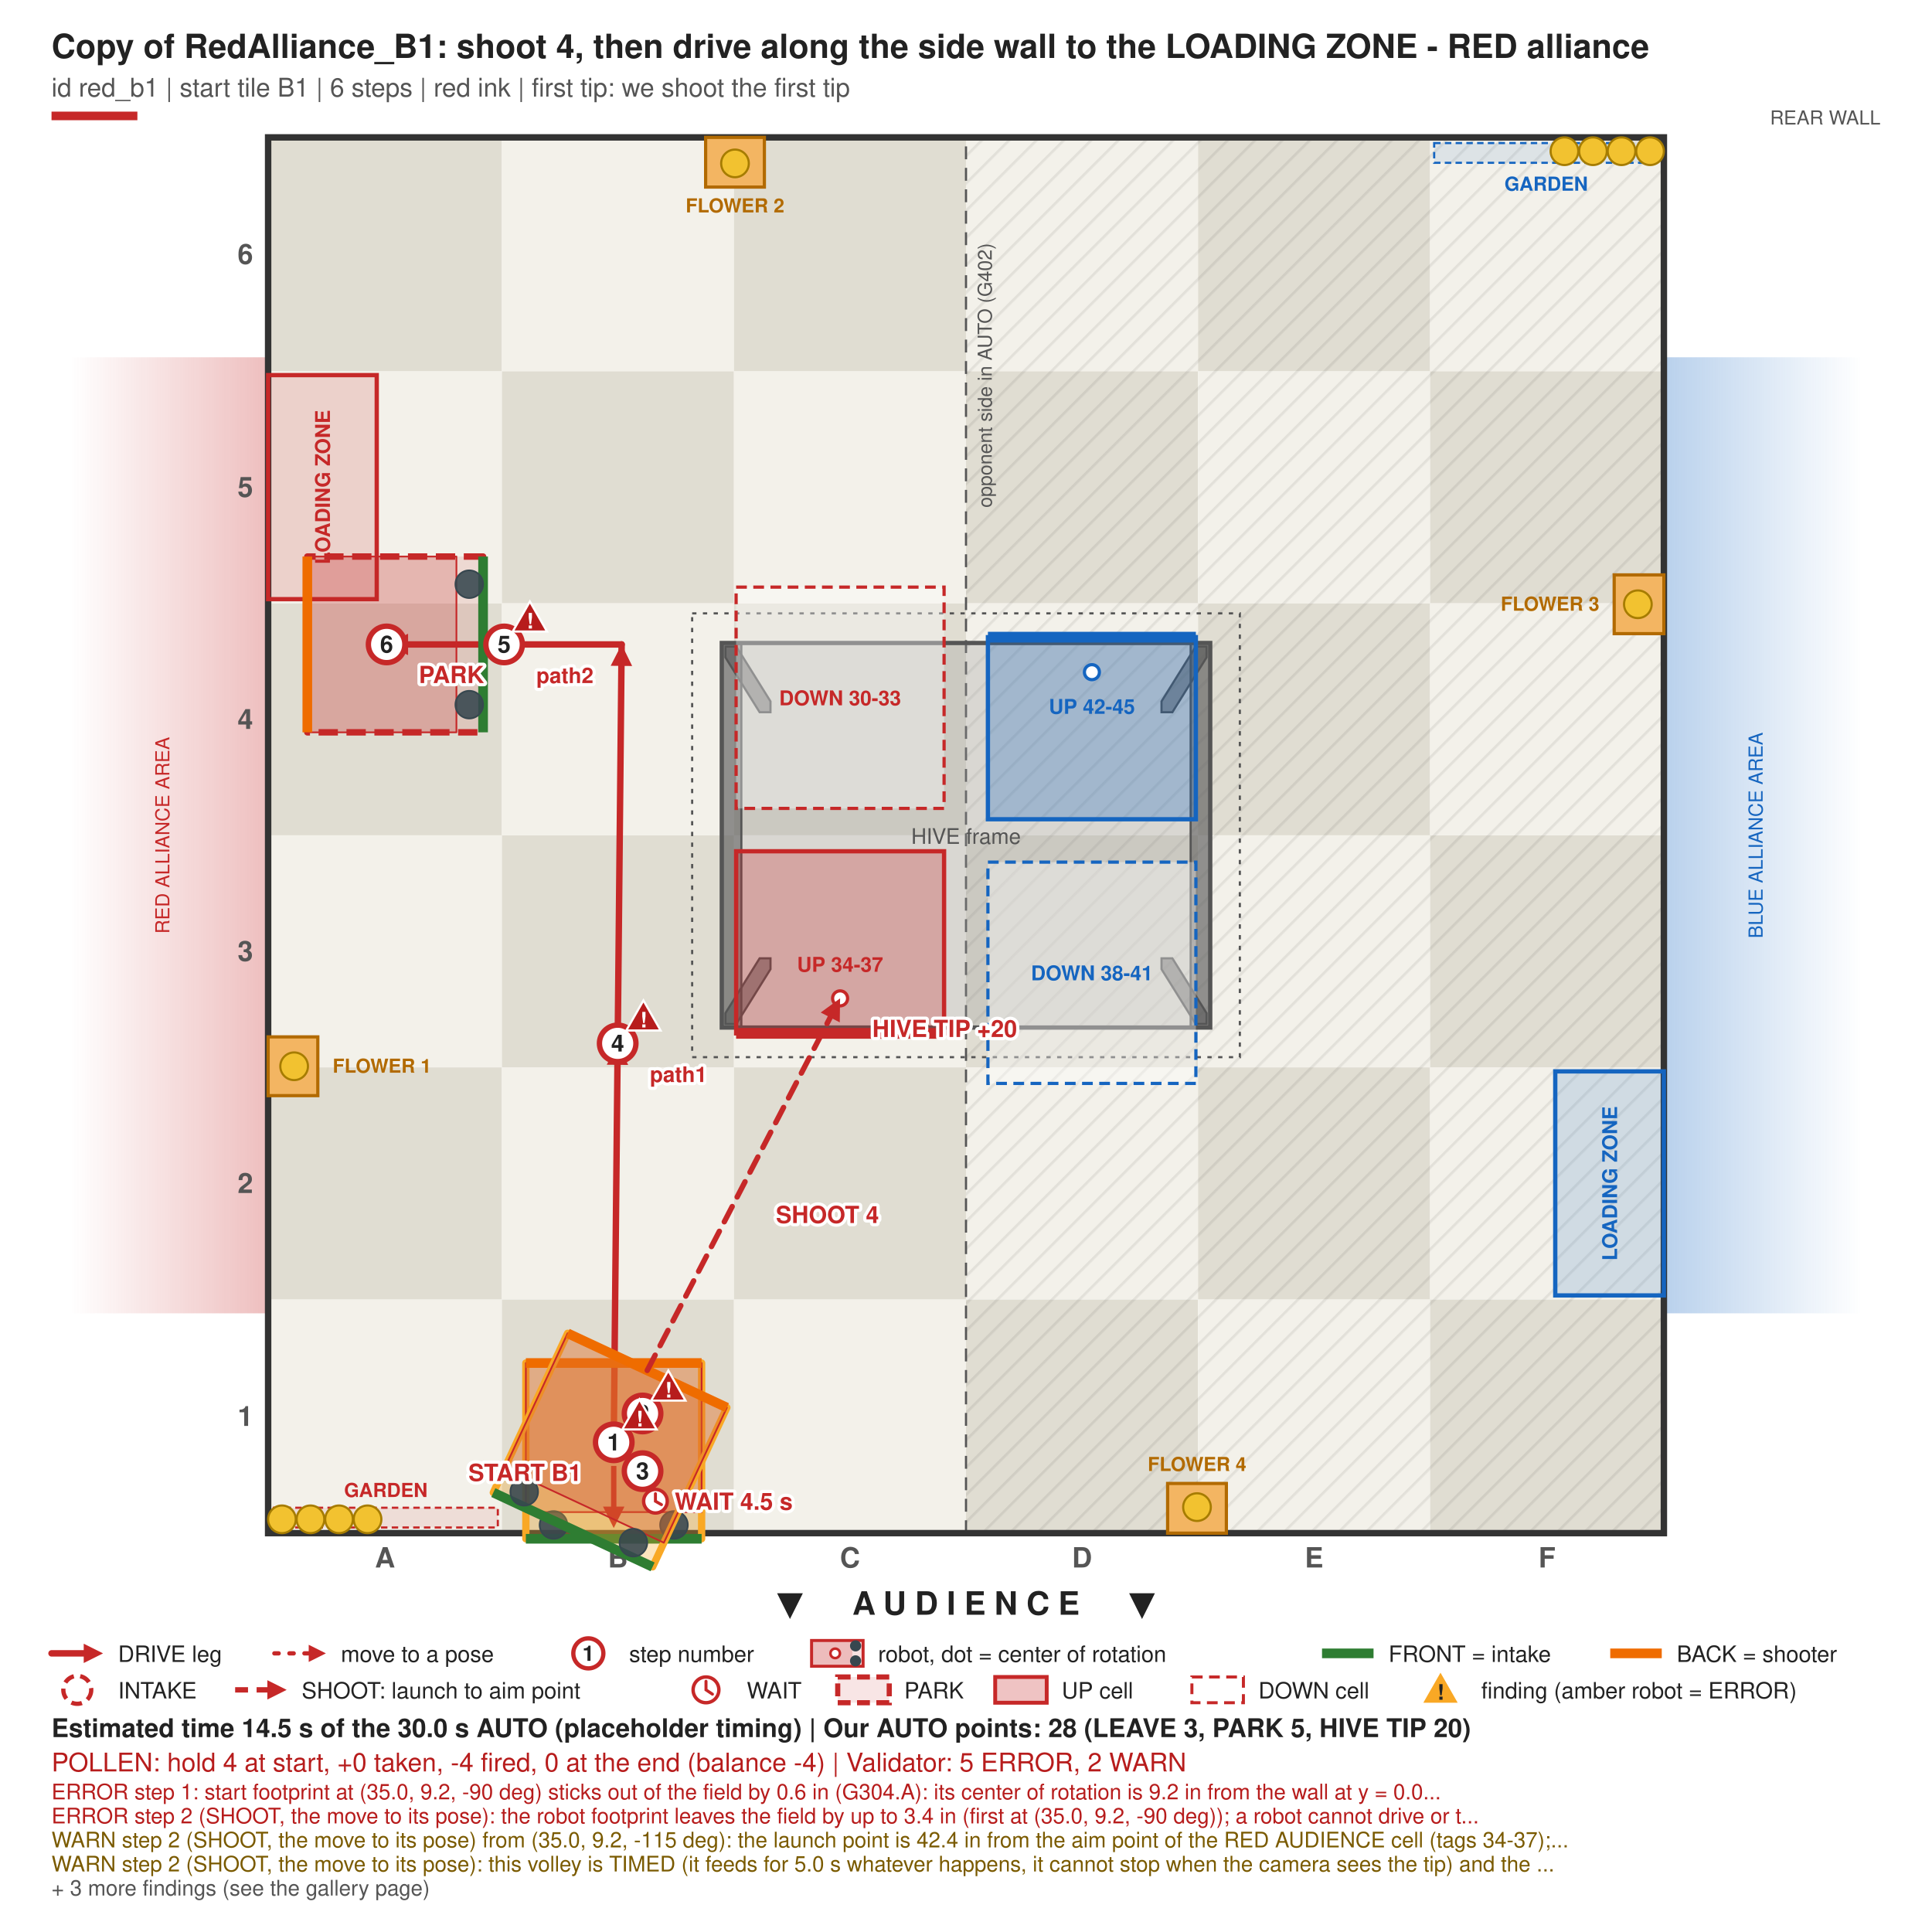
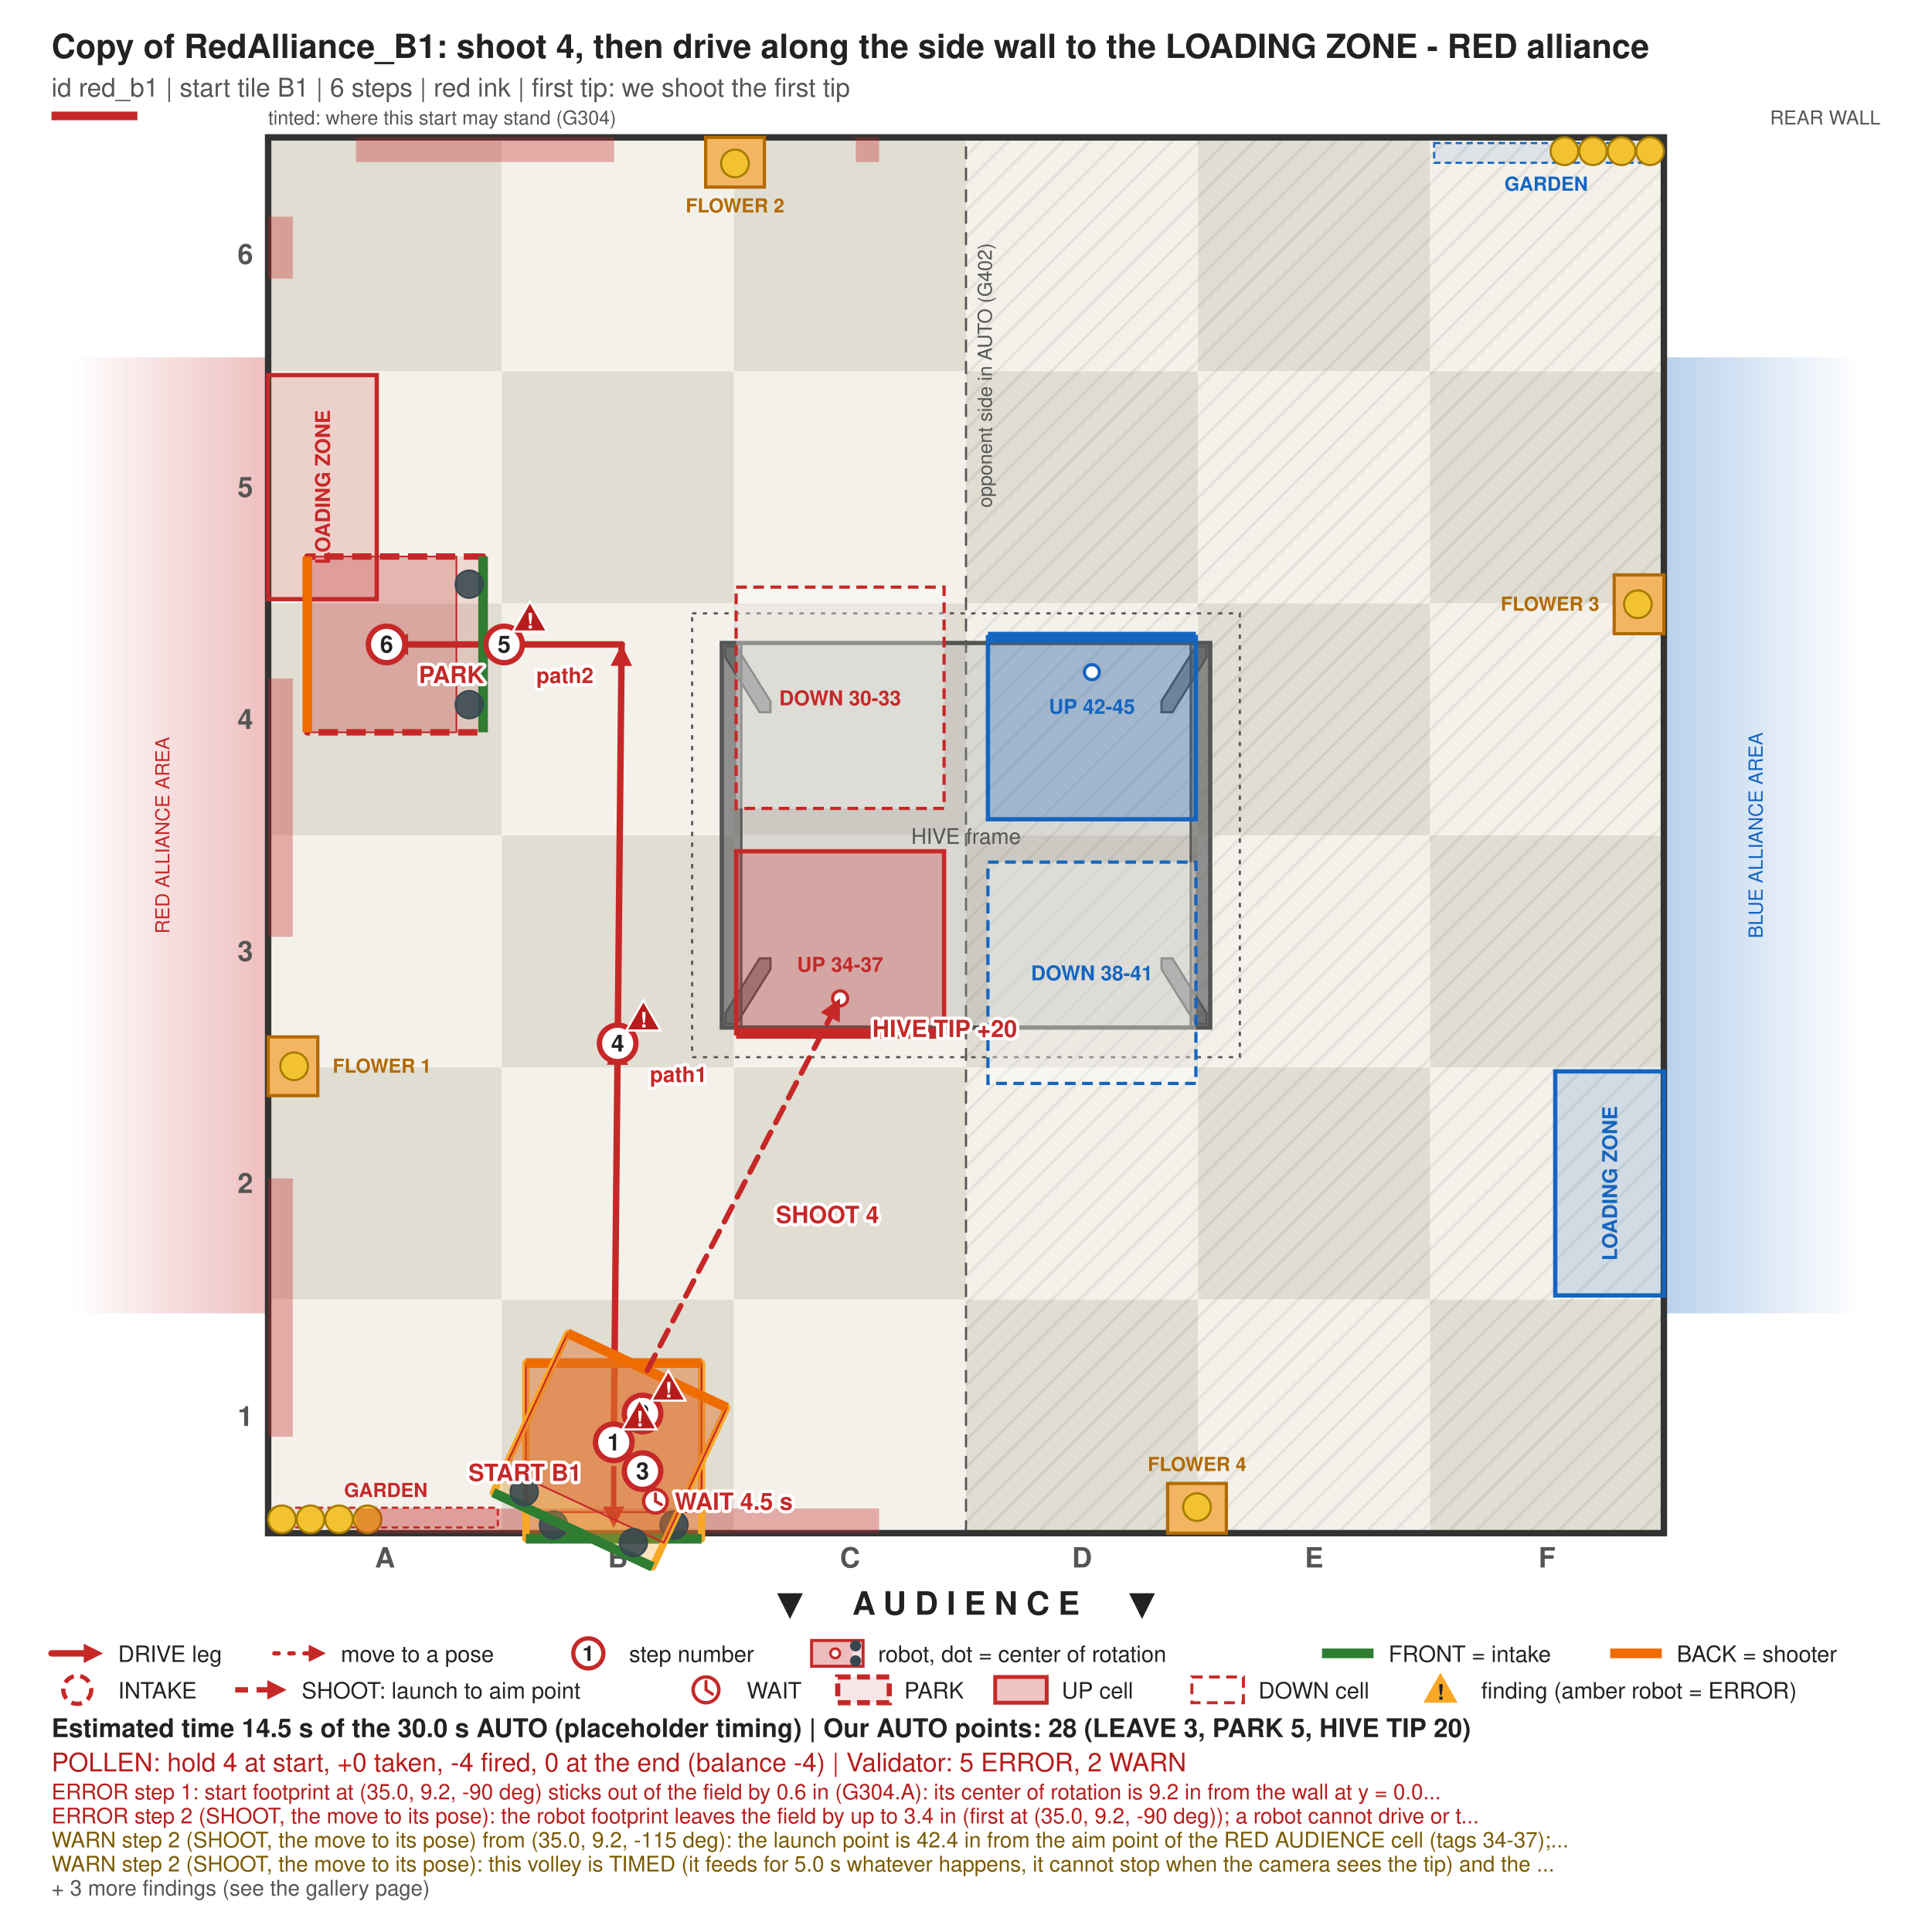
<svg xmlns="http://www.w3.org/2000/svg" viewBox="0 0 900 900" width="900" height="900" role="img" aria-labelledby="svg-title svg-desc" font-family="Helvetica, Arial, sans-serif">
  <defs>
    <linearGradient id="area-red" x1="1" y1="0" x2="0" y2="0">
      <stop offset="0" stop-color="#c62828" stop-opacity="0.30" />
      <stop offset="1" stop-color="#c62828" stop-opacity="0" />
    </linearGradient>
    <linearGradient id="area-blue" x1="0" y1="0" x2="1" y2="0">
      <stop offset="0" stop-color="#1565c0" stop-opacity="0.30" />
      <stop offset="1" stop-color="#1565c0" stop-opacity="0" />
    </linearGradient>
    <pattern id="opponent-hatch" width="9" height="9" patternUnits="userSpaceOnUse" patternTransform="rotate(45)">
      <line x1="0" y1="0" x2="0" y2="9" stroke="#000000" stroke-opacity="0.07" stroke-width="2.5" />
    </pattern>
  </defs>
  <rect id="background" x="0" y="0" width="900" height="900" fill="#ffffff" />
  <text id="title" x="24" y="27" font-size="15.52" font-weight="bold" fill="#222222">Copy of RedAlliance_B1: shoot 4, then drive along the side wall to the LOADING ZONE - RED alliance</text>
  <text id="subtitle" x="24" y="45" font-size="12" fill="#555555">id red_b1  |  start tile B1  |  6 steps  |  red ink  |  first tip: we shoot the first tip</text>
  <rect x="24" y="52" width="40" height="4" fill="#c62828" />
  <g id="field">
    <rect class="alliance-area" data-alliance="RED" x="32.9" y="166.43" width="92" height="445.37" fill="url(#area-red)" />
    <rect class="alliance-area" data-alliance="BLUE" x="775.1" y="166.43" width="92" height="445.37" fill="url(#area-blue)" />
    <text x="78.9" y="389.12" font-size="9" fill="#c62828" text-anchor="middle" transform="rotate(-90 78.9 389.12)">RED ALLIANCE AREA</text>
    <text x="821.1" y="389.12" font-size="9" fill="#1565c0" text-anchor="middle" transform="rotate(-90 821.1 389.12)">BLUE ALLIANCE AREA</text>
    <rect class="tile" data-tile="A1" x="124.9" y="605.3" width="108.9" height="108.9" fill="#f3f1ea" />
    <rect class="tile" data-tile="A2" x="124.9" y="497.2" width="108.9" height="108.1" fill="#e0ddd2" />
    <rect class="tile" data-tile="A3" x="124.9" y="389.1" width="108.9" height="108.1" fill="#f3f1ea" />
    <rect class="tile" data-tile="A4" x="124.9" y="281" width="108.9" height="108.1" fill="#e0ddd2" />
    <rect class="tile" data-tile="A5" x="124.9" y="172.9" width="108.9" height="108.1" fill="#f3f1ea" />
    <rect class="tile" data-tile="A6" x="124.9" y="64" width="108.9" height="108.9" fill="#e0ddd2" />
    <rect class="tile" data-tile="B1" x="233.8" y="605.3" width="108.1" height="108.9" fill="#e0ddd2" />
    <rect class="tile" data-tile="B2" x="233.8" y="497.2" width="108.1" height="108.1" fill="#f3f1ea" />
    <rect class="tile" data-tile="B3" x="233.8" y="389.1" width="108.1" height="108.1" fill="#e0ddd2" />
    <rect class="tile" data-tile="B4" x="233.8" y="281" width="108.1" height="108.1" fill="#f3f1ea" />
    <rect class="tile" data-tile="B5" x="233.8" y="172.9" width="108.1" height="108.1" fill="#e0ddd2" />
    <rect class="tile" data-tile="B6" x="233.8" y="64" width="108.1" height="108.9" fill="#f3f1ea" />
    <rect class="tile" data-tile="C1" x="341.9" y="605.3" width="108.1" height="108.9" fill="#f3f1ea" />
    <rect class="tile" data-tile="C2" x="341.9" y="497.2" width="108.1" height="108.1" fill="#e0ddd2" />
    <rect class="tile" data-tile="C3" x="341.9" y="389.1" width="108.1" height="108.1" fill="#f3f1ea" />
    <rect class="tile" data-tile="C4" x="341.9" y="281" width="108.1" height="108.1" fill="#e0ddd2" />
    <rect class="tile" data-tile="C5" x="341.9" y="172.9" width="108.1" height="108.1" fill="#f3f1ea" />
    <rect class="tile" data-tile="C6" x="341.9" y="64" width="108.1" height="108.9" fill="#e0ddd2" />
    <rect class="tile" data-tile="D1" x="450" y="605.3" width="108.1" height="108.9" fill="#e0ddd2" />
    <rect class="tile" data-tile="D2" x="450" y="497.2" width="108.1" height="108.1" fill="#f3f1ea" />
    <rect class="tile" data-tile="D3" x="450" y="389.1" width="108.1" height="108.1" fill="#e0ddd2" />
    <rect class="tile" data-tile="D4" x="450" y="281" width="108.1" height="108.1" fill="#f3f1ea" />
    <rect class="tile" data-tile="D5" x="450" y="172.9" width="108.1" height="108.1" fill="#e0ddd2" />
    <rect class="tile" data-tile="D6" x="450" y="64" width="108.1" height="108.9" fill="#f3f1ea" />
    <rect class="tile" data-tile="E1" x="558.1" y="605.3" width="108.1" height="108.9" fill="#f3f1ea" />
    <rect class="tile" data-tile="E2" x="558.1" y="497.2" width="108.1" height="108.1" fill="#e0ddd2" />
    <rect class="tile" data-tile="E3" x="558.1" y="389.1" width="108.1" height="108.1" fill="#f3f1ea" />
    <rect class="tile" data-tile="E4" x="558.1" y="281" width="108.1" height="108.1" fill="#e0ddd2" />
    <rect class="tile" data-tile="E5" x="558.1" y="172.9" width="108.1" height="108.1" fill="#f3f1ea" />
    <rect class="tile" data-tile="E6" x="558.1" y="64" width="108.1" height="108.9" fill="#e0ddd2" />
    <rect class="tile" data-tile="F1" x="666.2" y="605.3" width="108.9" height="108.9" fill="#e0ddd2" />
    <rect class="tile" data-tile="F2" x="666.2" y="497.2" width="108.9" height="108.1" fill="#f3f1ea" />
    <rect class="tile" data-tile="F3" x="666.2" y="389.1" width="108.9" height="108.1" fill="#e0ddd2" />
    <rect class="tile" data-tile="F4" x="666.2" y="281" width="108.9" height="108.1" fill="#f3f1ea" />
    <rect class="tile" data-tile="F5" x="666.2" y="172.9" width="108.9" height="108.1" fill="#e0ddd2" />
    <rect class="tile" data-tile="F6" x="666.2" y="64" width="108.9" height="108.9" fill="#f3f1ea" />
    <rect id="opponent-side" x="450" y="64" width="325.1" height="650.2" fill="url(#opponent-hatch)" />
    <line id="side-line" x1="450" y1="714.2" x2="450" y2="64" stroke="#555555" stroke-width="1" stroke-dasharray="6 4" />
    <text id="opponent-label" x="462" y="174.86" font-size="9" fill="#555555" text-anchor="middle" transform="rotate(-90 462 174.86)">opponent side in AUTO (G402)</text>
    <text class="tile-label" x="179.35" y="730.2" font-size="13" font-weight="bold" text-anchor="middle" fill="#555555">A</text>
    <text class="tile-label" x="287.85" y="730.2" font-size="13" font-weight="bold" text-anchor="middle" fill="#555555">B</text>
    <text class="tile-label" x="395.95" y="730.2" font-size="13" font-weight="bold" text-anchor="middle" fill="#555555">C</text>
    <text class="tile-label" x="504.05" y="730.2" font-size="13" font-weight="bold" text-anchor="middle" fill="#555555">D</text>
    <text class="tile-label" x="612.15" y="730.2" font-size="13" font-weight="bold" text-anchor="middle" fill="#555555">E</text>
    <text class="tile-label" x="720.65" y="730.2" font-size="13" font-weight="bold" text-anchor="middle" fill="#555555">F</text>
    <text class="tile-label" x="117.9" y="664.25" font-size="13" font-weight="bold" text-anchor="end" fill="#555555">1</text>
    <text class="tile-label" x="117.9" y="555.75" font-size="13" font-weight="bold" text-anchor="end" fill="#555555">2</text>
    <text class="tile-label" x="117.9" y="447.65" font-size="13" font-weight="bold" text-anchor="end" fill="#555555">3</text>
    <text class="tile-label" x="117.9" y="339.55" font-size="13" font-weight="bold" text-anchor="end" fill="#555555">4</text>
    <text class="tile-label" x="117.9" y="231.45" font-size="13" font-weight="bold" text-anchor="end" fill="#555555">5</text>
    <text class="tile-label" x="117.9" y="122.95" font-size="13" font-weight="bold" text-anchor="end" fill="#555555">6</text>
    <rect id="field-border" x="124.9" y="64" width="650.2" height="650.2" fill="none" stroke="#333333" stroke-width="3" />
  </g>
  <g id="structures">
    <rect id="hive-frame" x="336.23" y="299.53" width="227.54" height="179.14" fill="#9a9a9a" fill-opacity="0.30" stroke="#555555" stroke-width="2" />
    <rect id="hive-keepout" x="322.43" y="285.73" width="255.14" height="206.74" fill="none" stroke="#555555" stroke-width="1" stroke-dasharray="2 3" />
    <g id="hive-solid">
      <polygon class="hive-foot" points="336.23,478.67 345.35,478.67 345.35,299.53 336.23,299.53" fill="#555555" fill-opacity="0.55" stroke="#555555" stroke-width="1" />
      <polygon class="hive-foot" points="554.65,478.67 563.77,478.67 563.77,299.53 554.65,299.53" fill="#555555" fill-opacity="0.55" stroke="#555555" stroke-width="1" />
      <polygon class="hive-foot" points="337.94,477.01 343,477.01 358.92,451.48 358.92,446.42 353.86,446.42 337.94,471.95" fill="#555555" fill-opacity="0.55" stroke="#555555" stroke-width="1" />
      <polygon class="hive-foot" points="337.94,306.25 353.86,331.78 358.92,331.78 358.92,326.72 343,301.19 337.94,301.19" fill="#555555" fill-opacity="0.55" stroke="#555555" stroke-width="1" />
      <polygon class="hive-foot" points="541.08,451.48 557,477.01 562.06,477.01 562.06,471.95 546.14,446.42 541.08,446.42" fill="#555555" fill-opacity="0.55" stroke="#555555" stroke-width="1" />
      <polygon class="hive-foot" points="541.08,331.78 546.14,331.78 562.06,306.25 562.06,301.19 557,301.19 541.08,326.72" fill="#555555" fill-opacity="0.55" stroke="#555555" stroke-width="1" />
    </g>
    <text x="450" y="393.1" font-size="10" fill="#555555" text-anchor="middle">HIVE frame</text>
    <g class="hive" data-alliance="RED">
      <g class="cell cell-down" data-alliance="RED" data-side="REAR">
        <rect x="342.91" y="273.5" width="96.88" height="103.09" fill="#ffffff" fill-opacity="0.35" stroke="#c62828" stroke-width="1.5" stroke-dasharray="5 3" />
        <text x="391.35" y="328.55" font-size="9.5" font-weight="bold" fill="#c62828" text-anchor="middle">DOWN 30-33</text>
      </g>
      <g class="cell cell-up" data-alliance="RED" data-side="AUDIENCE">
        <rect x="342.91" y="396.55" width="96.88" height="84.82" fill="#c62828" fill-opacity="0.28" stroke="#c62828" stroke-width="2" />
        <line class="cell-opening" x1="342.91" y1="481.38" x2="439.79" y2="481.38" stroke="#c62828" stroke-width="5" />
        <circle class="aim-point" cx="391.35" cy="465.08" r="3.5" fill="#ffffff" stroke="#c62828" stroke-width="1.5" />
        <text x="391.35" y="452.68" font-size="9.5" font-weight="bold" fill="#c62828" text-anchor="middle">UP 34-37</text>
      </g>
    </g>
    <g class="hive" data-alliance="BLUE">
      <g class="cell cell-down" data-alliance="BLUE" data-side="AUDIENCE">
        <rect x="460.21" y="401.61" width="96.88" height="103.09" fill="#ffffff" fill-opacity="0.35" stroke="#1565c0" stroke-width="1.5" stroke-dasharray="5 3" />
        <text x="508.65" y="456.66" font-size="9.5" font-weight="bold" fill="#1565c0" text-anchor="middle">DOWN 38-41</text>
      </g>
      <g class="cell cell-up" data-alliance="BLUE" data-side="REAR">
        <rect x="460.21" y="296.82" width="96.88" height="84.82" fill="#1565c0" fill-opacity="0.28" stroke="#1565c0" stroke-width="2" />
        <line class="cell-opening" x1="460.21" y1="296.82" x2="557.09" y2="296.82" stroke="#1565c0" stroke-width="5" />
        <circle class="aim-point" cx="508.65" cy="313.12" r="3.5" fill="#ffffff" stroke="#1565c0" stroke-width="1.5" />
        <text x="508.65" y="332.52" font-size="9.5" font-weight="bold" fill="#1565c0" text-anchor="middle">UP 42-45</text>
      </g>
    </g>
    <g class="flower" data-flower="1">
      <rect x="124.9" y="483.02" width="23.15" height="27.37" fill="#f3b562" stroke="#b26a00" stroke-width="1.5" />
      <circle cx="137.02" cy="496.71" r="6.44" fill="#f2c230" stroke="#a67c00" stroke-width="1" />
      <text x="154.95" y="499.71" font-size="9" fill="#b26a00" font-weight="bold" text-anchor="start">FLOWER 1</text>
    </g>
    <g class="flower" data-flower="2">
      <rect x="328.71" y="64" width="27.37" height="23.15" fill="#f3b562" stroke="#b26a00" stroke-width="1.5" />
      <circle cx="342.39" cy="76.12" r="6.44" fill="#f2c230" stroke="#a67c00" stroke-width="1" />
      <text x="342.39" y="98.95" font-size="9" fill="#b26a00" font-weight="bold" text-anchor="middle">FLOWER 2</text>
    </g>
    <g class="flower" data-flower="3">
      <rect x="751.95" y="267.81" width="23.15" height="27.37" fill="#f3b562" stroke="#b26a00" stroke-width="1.5" />
      <circle cx="762.98" cy="281.49" r="6.44" fill="#f2c230" stroke="#a67c00" stroke-width="1" />
      <text x="745.05" y="284.49" font-size="9" fill="#b26a00" font-weight="bold" text-anchor="end">FLOWER 3</text>
    </g>
    <g class="flower" data-flower="4">
      <rect x="543.92" y="691.05" width="27.37" height="23.15" fill="#f3b562" stroke="#b26a00" stroke-width="1.5" />
      <circle cx="557.61" cy="702.08" r="6.44" fill="#f2c230" stroke="#a67c00" stroke-width="1" />
      <text x="557.61" y="685.25" font-size="9" fill="#b26a00" font-weight="bold" text-anchor="middle">FLOWER 4</text>
    </g>
    <g class="garden" data-alliance="RED">
      <rect x="127.54" y="702.36" width="104.37" height="9.2" fill="#c62828" fill-opacity="0.10" stroke="#c62828" stroke-width="1" stroke-dasharray="3 2" />
      <circle class="pollen" cx="131.34" cy="707.76" r="6.44" fill="#f2c230" stroke="#a67c00" stroke-width="1" />
      <circle class="pollen" cx="144.63" cy="707.76" r="6.44" fill="#f2c230" stroke="#a67c00" stroke-width="1" />
      <circle class="pollen" cx="157.93" cy="707.76" r="6.44" fill="#f2c230" stroke="#a67c00" stroke-width="1" />
      <circle class="pollen" cx="171.22" cy="707.76" r="6.44" fill="#f2c230" stroke="#a67c00" stroke-width="1" />
      <text x="179.73" y="697.36" font-size="9" fill="#c62828" text-anchor="middle" font-weight="bold">GARDEN</text>
    </g>
    <g class="loading-zone" data-alliance="RED">
      <rect x="124.9" y="174.74" width="50.6" height="104.37" fill="#c62828" fill-opacity="0.16" stroke="#c62828" stroke-width="2" />
      <text x="150.2" y="230.43" font-size="9.5" font-weight="bold" fill="#c62828" text-anchor="middle" transform="rotate(-90 150.2 226.93)">LOADING ZONE</text>
    </g>
    <g class="garden" data-alliance="BLUE">
      <rect x="668.09" y="66.64" width="104.37" height="9.2" fill="#1565c0" fill-opacity="0.10" stroke="#1565c0" stroke-width="1" stroke-dasharray="3 2" />
      <circle class="pollen" cx="768.66" cy="70.44" r="6.44" fill="#f2c230" stroke="#a67c00" stroke-width="1" />
      <circle class="pollen" cx="755.37" cy="70.44" r="6.44" fill="#f2c230" stroke="#a67c00" stroke-width="1" />
      <circle class="pollen" cx="742.07" cy="70.44" r="6.44" fill="#f2c230" stroke="#a67c00" stroke-width="1" />
      <circle class="pollen" cx="728.78" cy="70.44" r="6.44" fill="#f2c230" stroke="#a67c00" stroke-width="1" />
      <text x="720.27" y="88.84" font-size="9" fill="#1565c0" text-anchor="middle" font-weight="bold">GARDEN</text>
    </g>
    <g class="loading-zone" data-alliance="BLUE">
      <rect x="724.5" y="499.09" width="50.6" height="104.37" fill="#1565c0" fill-opacity="0.16" stroke="#1565c0" stroke-width="2" />
      <text x="749.8" y="554.77" font-size="9.5" font-weight="bold" fill="#1565c0" text-anchor="middle" transform="rotate(-90 749.8 551.27)">LOADING ZONE</text>
    </g>
    <text id="audience-label" x="450" y="752.2" font-size="15" font-weight="bold" letter-spacing="4" text-anchor="middle" fill="#222222">AUDIENCE</text>
    <polygon class="compass-arrow" points="362,742.2 374,742.2 368,754.2" fill="#222222" />
    <polygon class="compass-arrow" points="526,742.2 538,742.2 532,754.2" fill="#222222" />
    <text x="876" y="58" font-size="9" fill="#555555" text-anchor="end">REAR WALL</text>
  </g>
+   <g id="start-bands" data-heading="-90">
+     <rect class="start-band" data-wall="RED" data-from="9.77" data-to="35.92" x="124.9" y="548.99" width="11.5" height="120.27" fill="#c62828" fill-opacity="0.35" />
+     <rect class="start-band" data-wall="RED" data-from="60.39" data-to="86.55" x="124.9" y="316.05" width="11.5" height="120.37" fill="#c62828" fill-opacity="0.35" />
+     <rect class="start-band" data-wall="RED" data-from="127.04" data-to="133.32" x="124.9" y="100.94" width="11.5" height="28.86" fill="#c62828" fill-opacity="0.35" />
+     <rect class="start-band" data-wall="AUDIENCE" data-from="8.9" data-to="61.87" x="165.84" y="702.7" width="243.68" height="11.5" fill="#c62828" fill-opacity="0.35" />
+     <rect class="start-band" data-wall="REAR" data-from="8.9" data-to="35.05" x="165.84" y="64" width="120.27" height="11.5" fill="#c62828" fill-opacity="0.35" />
+     <rect class="start-band" data-wall="REAR" data-from="59.52" data-to="61.87" x="398.67" y="64" width="10.85" height="11.5" fill="#c62828" fill-opacity="0.35" />
+     <text class="start-band-label" x="124.9" y="58" font-size="9" fill="#555555">tinted: where this start may stand (G304)</text>
+   </g>
  <g id="route" data-ink="#c62828" data-alliance="RED" data-route="red_b1">
    <g class="drive-leg" data-step="4" data-mode="REVERSE_TANGENT">
      <path class="leg" d="M 285.9 671.88 L 289.58 300.2" fill="none" stroke="#c62828" stroke-width="3" stroke-linecap="round" stroke-linejoin="round" />
      <polygon class="arrowhead" points="287.74,486.04 292.64,496.09 282.64,495.99" fill="#c62828" />
      <polygon class="arrowhead" points="289.58,300.2 294.48,310.25 284.48,310.15" fill="#c62828" />
    </g>
    <g class="drive-leg" data-step="5" data-mode="REVERSE_TANGENT">
      <path class="leg" d="M 289.58 300.2 L 180.1 300.2" fill="none" stroke="#c62828" stroke-width="3" stroke-linecap="round" stroke-linejoin="round" />
      <polygon class="arrowhead" points="180.1,300.2 190.1,295.2 190.1,305.2" fill="#c62828" />
    </g>
    <g id="start-footprint" class="footprint start" data-step="1">
      <polygon class="outline error" points="326.84,716.82 326.84,634.94 244.96,634.94 244.96,716.82" fill="#f9a825" fill-opacity="0.3" stroke="#f9a825" stroke-width="3.4" stroke-linejoin="round" />
      <polygon class="chassis" points="326.84,704.4 326.84,634.94 244.96,634.94 244.96,704.4" fill="#c62828" fill-opacity="0.2" stroke="#c62828" stroke-width="0.8" stroke-linejoin="round" />
      <line class="front-edge" x1="326.84" y1="716.82" x2="244.96" y2="716.82" stroke="#2e7d32" stroke-width="4.5" />
      <line class="back-edge" x1="326.84" y1="634.94" x2="244.96" y2="634.94" stroke="#ef6c00" stroke-width="4.5" />
      <circle class="wheel" data-wheel="LEFT" cx="313.96" cy="710.38" r="6.44" fill="#37474f" fill-opacity="0.88" stroke="#37474f" stroke-width="0.8" />
      <circle class="wheel" data-wheel="RIGHT" cx="257.84" cy="710.38" r="6.44" fill="#37474f" fill-opacity="0.88" stroke="#37474f" stroke-width="0.8" />
      <g class="pose-point" data-x="35" data-y="9.2">
        <circle cx="285.9" cy="671.88" r="3.4" fill="#ffffff" fill-opacity="0.92" stroke="#c62828" stroke-width="1.6" />
        <line x1="282.5" y1="671.88" x2="289.3" y2="671.88" stroke="#c62828" stroke-width="1" />
        <line x1="285.9" y1="668.48" x2="285.9" y2="675.28" stroke="#c62828" stroke-width="1" />
      </g>
      <line class="heading-arrow" x1="285.9" y1="682.88" x2="285.9" y2="703.82" stroke="#c62828" stroke-width="2.5" />
      <polygon class="arrowhead" points="285.9,711.82 280.9,701.82 290.9,701.82" fill="#c62828" />
    </g>
    <g class="shoot-pose" data-step="2" data-nominal="false">
      <polygon class="outline error" points="304.01,729.91 338.61,655.71 264.41,621.1 229.8,695.31" fill="#f9a825" fill-opacity="0.3" stroke="#f9a825" stroke-width="3.4" stroke-linejoin="round" />
      <polygon class="chassis" points="309.26,718.66 338.61,655.71 264.41,621.1 235.05,684.05" fill="#c62828" fill-opacity="0.2" stroke="#c62828" stroke-width="0.8" stroke-linejoin="round" />
      <line class="front-edge" x1="304.01" y1="729.91" x2="229.8" y2="695.31" stroke="#2e7d32" stroke-width="4.5" />
      <line class="back-edge" x1="338.61" y1="655.71" x2="264.41" y2="621.1" stroke="#ef6c00" stroke-width="4.5" />
      <circle class="wheel" data-wheel="LEFT" cx="295.06" cy="718.63" r="6.44" fill="#37474f" fill-opacity="0.88" stroke="#37474f" stroke-width="0.8" />
      <circle class="wheel" data-wheel="RIGHT" cx="244.2" cy="694.92" r="6.44" fill="#37474f" fill-opacity="0.88" stroke="#37474f" stroke-width="0.8" />
      <g class="pose-point" data-x="35" data-y="9.2">
        <circle cx="285.9" cy="671.88" r="3.4" fill="#ffffff" fill-opacity="0.92" stroke="#c62828" stroke-width="1.6" />
        <line x1="282.5" y1="671.88" x2="289.3" y2="671.88" stroke="#c62828" stroke-width="1" />
        <line x1="285.9" y1="668.48" x2="285.9" y2="675.28" stroke="#c62828" stroke-width="1" />
      </g>
      <line class="shot" x1="301.51" y1="638.4" x2="387.21" y2="473.07" stroke="#c62828" stroke-width="2.5" stroke-dasharray="8 5" stroke-linecap="round" />
      <polygon class="arrowhead" points="391.35,465.08 391.19,476.26 382.31,471.66" fill="#c62828" />
    </g>
    <g class="park-outline" data-step="6">
      <polygon class="outline" points="225.04,259.26 143.16,259.26 143.16,341.14 225.04,341.14" fill="#c62828" fill-opacity="0.12" stroke="#c62828" stroke-width="3" stroke-dasharray="9 4" stroke-linejoin="round" />
      <polygon class="chassis" points="212.62,259.26 143.16,259.26 143.16,341.14 212.62,341.14" fill="#c62828" fill-opacity="0.2" stroke="#c62828" stroke-width="0.8" stroke-linejoin="round" />
      <line class="front-edge" x1="225.04" y1="259.26" x2="225.04" y2="341.14" stroke="#2e7d32" stroke-width="4.5" />
      <line class="back-edge" x1="143.16" y1="259.26" x2="143.16" y2="341.14" stroke="#ef6c00" stroke-width="4.5" />
      <circle class="wheel" data-wheel="LEFT" cx="218.6" cy="272.14" r="6.44" fill="#37474f" fill-opacity="0.88" stroke="#37474f" stroke-width="0.8" />
      <circle class="wheel" data-wheel="RIGHT" cx="218.6" cy="328.26" r="6.44" fill="#37474f" fill-opacity="0.88" stroke="#37474f" stroke-width="0.8" />
      <g class="pose-point" data-x="12" data-y="90">
        <circle cx="180.1" cy="300.2" r="3.4" fill="#ffffff" fill-opacity="0.92" stroke="#c62828" stroke-width="1.6" />
        <line x1="176.7" y1="300.2" x2="183.5" y2="300.2" stroke="#c62828" stroke-width="1" />
        <line x1="180.1" y1="296.8" x2="180.1" y2="303.6" stroke="#c62828" stroke-width="1" />
      </g>
    </g>
    <g id="badges">
      <g class="badge" data-step="1" data-kind="START">
        <circle cx="285.9" cy="671.88" r="8.5" fill="#ffffff" stroke="#c62828" stroke-width="2.5" />
        <text x="285.9" y="675.68" font-size="11" font-weight="bold" text-anchor="middle" fill="#222222">1</text>
      </g>
      <g class="badge" data-step="2" data-kind="SHOOT">
        <circle cx="299.33" cy="658.45" r="8.5" fill="#ffffff" stroke="#c62828" stroke-width="2.5" />
        <text x="299.33" y="662.25" font-size="11" font-weight="bold" text-anchor="middle" fill="#222222">2</text>
      </g>
      <g class="badge" data-step="3" data-kind="WAIT">
        <circle cx="299.33" cy="685.32" r="8.5" fill="#ffffff" stroke="#c62828" stroke-width="2.5" />
        <text x="299.33" y="689.12" font-size="11" font-weight="bold" text-anchor="middle" fill="#222222">3</text>
      </g>
      <g class="badge" data-step="4" data-kind="DRIVE">
        <circle cx="287.74" cy="486.04" r="8.5" fill="#ffffff" stroke="#c62828" stroke-width="2.5" />
        <text x="287.74" y="489.84" font-size="11" font-weight="bold" text-anchor="middle" fill="#222222">4</text>
      </g>
      <g class="badge" data-step="5" data-kind="DRIVE">
        <circle cx="234.84" cy="300.2" r="8.5" fill="#ffffff" stroke="#c62828" stroke-width="2.5" />
        <text x="234.84" y="304" font-size="11" font-weight="bold" text-anchor="middle" fill="#222222">5</text>
      </g>
      <g class="badge" data-step="6" data-kind="PARK">
        <circle cx="180.1" cy="300.2" r="8.5" fill="#ffffff" stroke="#c62828" stroke-width="2.5" />
        <text x="180.1" y="304" font-size="11" font-weight="bold" text-anchor="middle" fill="#222222">6</text>
      </g>
    </g>
    <g id="step-labels">
      <text class="step-label" x="270.9" y="689.88" font-size="11" font-weight="bold" fill="#c62828" text-anchor="end" stroke="#ffffff" stroke-width="3" stroke-linejoin="round" paint-order="stroke">START B1</text>
      <text class="step-label" x="361.43" y="569.74" font-size="11" font-weight="bold" fill="#c62828" text-anchor="start" stroke="#ffffff" stroke-width="3" stroke-linejoin="round" paint-order="stroke">SHOOT 4</text>
      <text class="step-label" x="406.35" y="483.08" font-size="11" font-weight="bold" fill="#c62828" text-anchor="start" stroke="#ffffff" stroke-width="3" stroke-linejoin="round" paint-order="stroke">HIVE TIP +20</text>
      <g class="clock">
        <circle cx="305.33" cy="699.32" r="5.5" fill="#ffffff" stroke="#c62828" stroke-width="1.6" />
        <polyline points="305.33,695.82 305.33,699.32 308.13,700.92" fill="none" stroke="#c62828" stroke-width="1.4" stroke-linecap="round" />
      </g>
      <text class="step-label" x="314.33" y="703.32" font-size="11" font-weight="bold" fill="#c62828" text-anchor="start" stroke="#ffffff" stroke-width="3" stroke-linejoin="round" paint-order="stroke">WAIT 4.5 s</text>
      <text class="step-label" x="302.74" y="504.04" font-size="10" font-weight="bold" fill="#c62828" text-anchor="start" stroke="#ffffff" stroke-width="3" stroke-linejoin="round" paint-order="stroke">path1</text>
      <text class="step-label" x="249.84" y="318.2" font-size="10" font-weight="bold" fill="#c62828" text-anchor="start" stroke="#ffffff" stroke-width="3" stroke-linejoin="round" paint-order="stroke">path2</text>
      <text class="step-label" x="195.1" y="318.2" font-size="11" font-weight="bold" fill="#c62828" text-anchor="start" stroke="#ffffff" stroke-width="3" stroke-linejoin="round" paint-order="stroke">PARK</text>
    </g>
    <g id="issue-marks">
      <g class="issue-mark" data-step="1" data-severity="ERROR">
        <polygon points="297.9,651.88 305.9,665.88 289.9,665.88" fill="#b71c1c" stroke="#ffffff" stroke-width="1" />
        <text x="297.9" y="664.48" font-size="10" font-weight="bold" text-anchor="middle" fill="#ffffff">!</text>
      </g>
      <g class="issue-mark" data-step="2" data-severity="ERROR">
        <polygon points="311.33,638.45 319.33,652.45 303.33,652.45" fill="#b71c1c" stroke="#ffffff" stroke-width="1" />
        <text x="311.33" y="651.05" font-size="10" font-weight="bold" text-anchor="middle" fill="#ffffff">!</text>
      </g>
      <g class="issue-mark" data-step="4" data-severity="ERROR">
        <polygon points="299.74,466.04 307.74,480.04 291.74,480.04" fill="#b71c1c" stroke="#ffffff" stroke-width="1" />
        <text x="299.74" y="478.64" font-size="10" font-weight="bold" text-anchor="middle" fill="#ffffff">!</text>
      </g>
      <g class="issue-mark" data-step="5" data-severity="ERROR">
        <polygon points="246.84,280.2 254.84,294.2 238.84,294.2" fill="#b71c1c" stroke="#ffffff" stroke-width="1" />
        <text x="246.84" y="292.8" font-size="10" font-weight="bold" text-anchor="middle" fill="#ffffff">!</text>
      </g>
    </g>
  </g>
  <g id="legend">
    <g class="legend-item" data-icon="drive">
      <line x1="24" y1="770.2" x2="40" y2="770.2" stroke="#c62828" stroke-width="3" stroke-linecap="round" />
      <polygon class="arrowhead" points="48,770.2 39,774.7 39,765.7" fill="#c62828" />
      <text x="55" y="774.2" font-size="10.5" fill="#222222">DRIVE leg</text>
    </g>
    <g class="legend-item" data-icon="approach">
      <line x1="127.81" y1="770.2" x2="143.81" y2="770.2" stroke="#c62828" stroke-width="2" stroke-dasharray="2 5" stroke-linecap="round" />
      <polygon class="arrowhead" points="151.81,770.2 143.81,774.2 143.81,766.2" fill="#c62828" />
      <text x="158.81" y="774.2" font-size="10.5" fill="#222222">move to a pose</text>
    </g>
    <g class="legend-item" data-icon="badge">
      <circle cx="274.07" cy="770.2" r="7" fill="#ffffff" stroke="#c62828" stroke-width="2" />
      <text x="274.07" y="773.7" font-size="10" font-weight="bold" text-anchor="middle" fill="#222222">1</text>
      <text x="293.07" y="774.2" font-size="10.5" fill="#222222">step number</text>
    </g>
    <g class="legend-item" data-icon="robot">
      <rect x="378.06" y="764.2" width="24" height="12" fill="#c62828" fill-opacity="0.14" stroke="#c62828" stroke-width="1.4" />
      <rect x="378.06" y="764.2" width="19" height="12" fill="#c62828" fill-opacity="0.2" />
      <circle cx="398.56" cy="766.7" r="2.6" fill="#37474f" />
      <circle cx="398.56" cy="773.7" r="2.6" fill="#37474f" />
      <circle cx="389.06" cy="770.2" r="2.2" fill="#ffffff" stroke="#c62828" stroke-width="1.2" />
      <text x="409.06" y="774.2" font-size="10.5" fill="#222222">robot, dot = center of rotation</text>
    </g>
    <g class="legend-item" data-icon="front">
      <line x1="615.85" y1="770.2" x2="639.85" y2="770.2" stroke="#2e7d32" stroke-width="4.5" />
      <text x="646.85" y="774.2" font-size="10.5" fill="#222222">FRONT = intake</text>
    </g>
    <g class="legend-item" data-icon="back">
      <line x1="750.11" y1="770.2" x2="774.11" y2="770.2" stroke="#ef6c00" stroke-width="4.5" />
      <text x="781.11" y="774.2" font-size="10.5" fill="#222222">BACK = shooter</text>
    </g>
    <g class="legend-item" data-icon="intake">
      <circle cx="36" cy="787.2" r="6.5" fill="none" stroke="#c62828" stroke-width="2" stroke-dasharray="5 3" />
      <text x="55" y="791.2" font-size="10.5" fill="#222222">INTAKE</text>
    </g>
    <g class="legend-item" data-icon="shoot">
      <line x1="109.54" y1="787.2" x2="125.54" y2="787.2" stroke="#c62828" stroke-width="2.5" stroke-dasharray="6 4" />
      <polygon class="arrowhead" points="133.54,787.2 124.54,791.7 124.54,782.7" fill="#c62828" />
      <text x="140.54" y="791.2" font-size="10.5" fill="#222222">SHOOT: launch to aim point</text>
    </g>
    <g class="legend-item" data-icon="wait">
      <circle cx="328.88" cy="787.2" r="6" fill="#ffffff" stroke="#c62828" stroke-width="1.6" />
      <polyline points="328.88,783.2 328.88,787.2 331.88,789.2" fill="none" stroke="#c62828" stroke-width="1.4" stroke-linecap="round" />
      <text x="347.88" y="791.2" font-size="10.5" fill="#222222">WAIT</text>
    </g>
    <g class="legend-item" data-icon="park">
      <rect x="390.24" y="781.2" width="24" height="12" fill="#c62828" fill-opacity="0.12" stroke="#c62828" stroke-width="2.4" stroke-dasharray="6 3" />
      <text x="421.24" y="791.2" font-size="10.5" fill="#222222">PARK</text>
    </g>
    <g class="legend-item" data-icon="up">
      <rect x="463.6" y="781.2" width="24" height="12" fill="#c62828" fill-opacity="0.28" stroke="#c62828" stroke-width="1.8" />
      <text x="494.6" y="791.2" font-size="10.5" fill="#222222">UP cell</text>
    </g>
    <g class="legend-item" data-icon="down">
      <rect x="555.23" y="781.2" width="24" height="12" fill="#ffffff" fill-opacity="0.35" stroke="#c62828" stroke-width="1.4" stroke-dasharray="5 3" />
      <text x="586.23" y="791.2" font-size="10.5" fill="#222222">DOWN cell</text>
    </g>
    <g class="legend-item" data-icon="issue">
      <polygon points="671.04,779.2 679.04,793.2 663.04,793.2" fill="#f9a825" />
      <text x="671.04" y="791.8" font-size="10" font-weight="bold" text-anchor="middle" fill="#222222">!</text>
      <text x="690.04" y="791.2" font-size="10.5" fill="#222222">finding (amber robot = ERROR)</text>
    </g>
  </g>
  <g id="footer">
    <text id="footer-metrics" x="24" y="809.2" font-size="12" font-weight="bold" fill="#222222">Estimated time 14.5 s of the 30.0 s AUTO (placeholder timing)   |   Our AUTO points: 28  (LEAVE 3, PARK 5, HIVE TIP 20)</text>
    <text id="footer-pollen" x="24" y="825.2" font-size="12" fill="#b71c1c">POLLEN: hold 4 at start, +0 taken, -4 fired, 0 at the end (balance -4)   |   Validator: 5 ERROR, 2 WARN</text>
    <g class="issue-line" data-severity="ERROR">
      <text x="24" y="838.2" font-size="10" fill="#b71c1c">ERROR step 1: start footprint at (35.0, 9.2, -90 deg) sticks out of the field by 0.6 in (G304.A): its center of rotation is 9.2 in from the wall at y = 0.0...</text>
    </g>
    <g class="issue-line" data-severity="ERROR">
      <text x="24" y="849.4" font-size="10" fill="#b71c1c">ERROR step 2 (SHOOT, the move to its pose): the robot footprint leaves the field by up to 3.4 in (first at (35.0, 9.2, -90 deg)); a robot cannot drive or t...</text>
    </g>
    <g class="issue-line" data-severity="WARN">
      <text x="24" y="860.6" font-size="10" fill="#7a5a00">WARN step 2 (SHOOT, the move to its pose) from (35.0, 9.2, -115 deg): the launch point is 42.4 in from the aim point of the RED AUDIENCE cell (tags 34-37);...</text>
    </g>
    <g class="issue-line" data-severity="WARN">
      <text x="24" y="871.8" font-size="10" fill="#7a5a00">WARN step 2 (SHOOT, the move to its pose): this volley is TIMED (it feeds for 5.0 s whatever happens, it cannot stop when the camera sees the tip) and the ...</text>
    </g>
    <text x="24" y="883" font-size="10" fill="#555555">+ 3 more findings (see the gallery page)</text>
  </g>
</svg>
